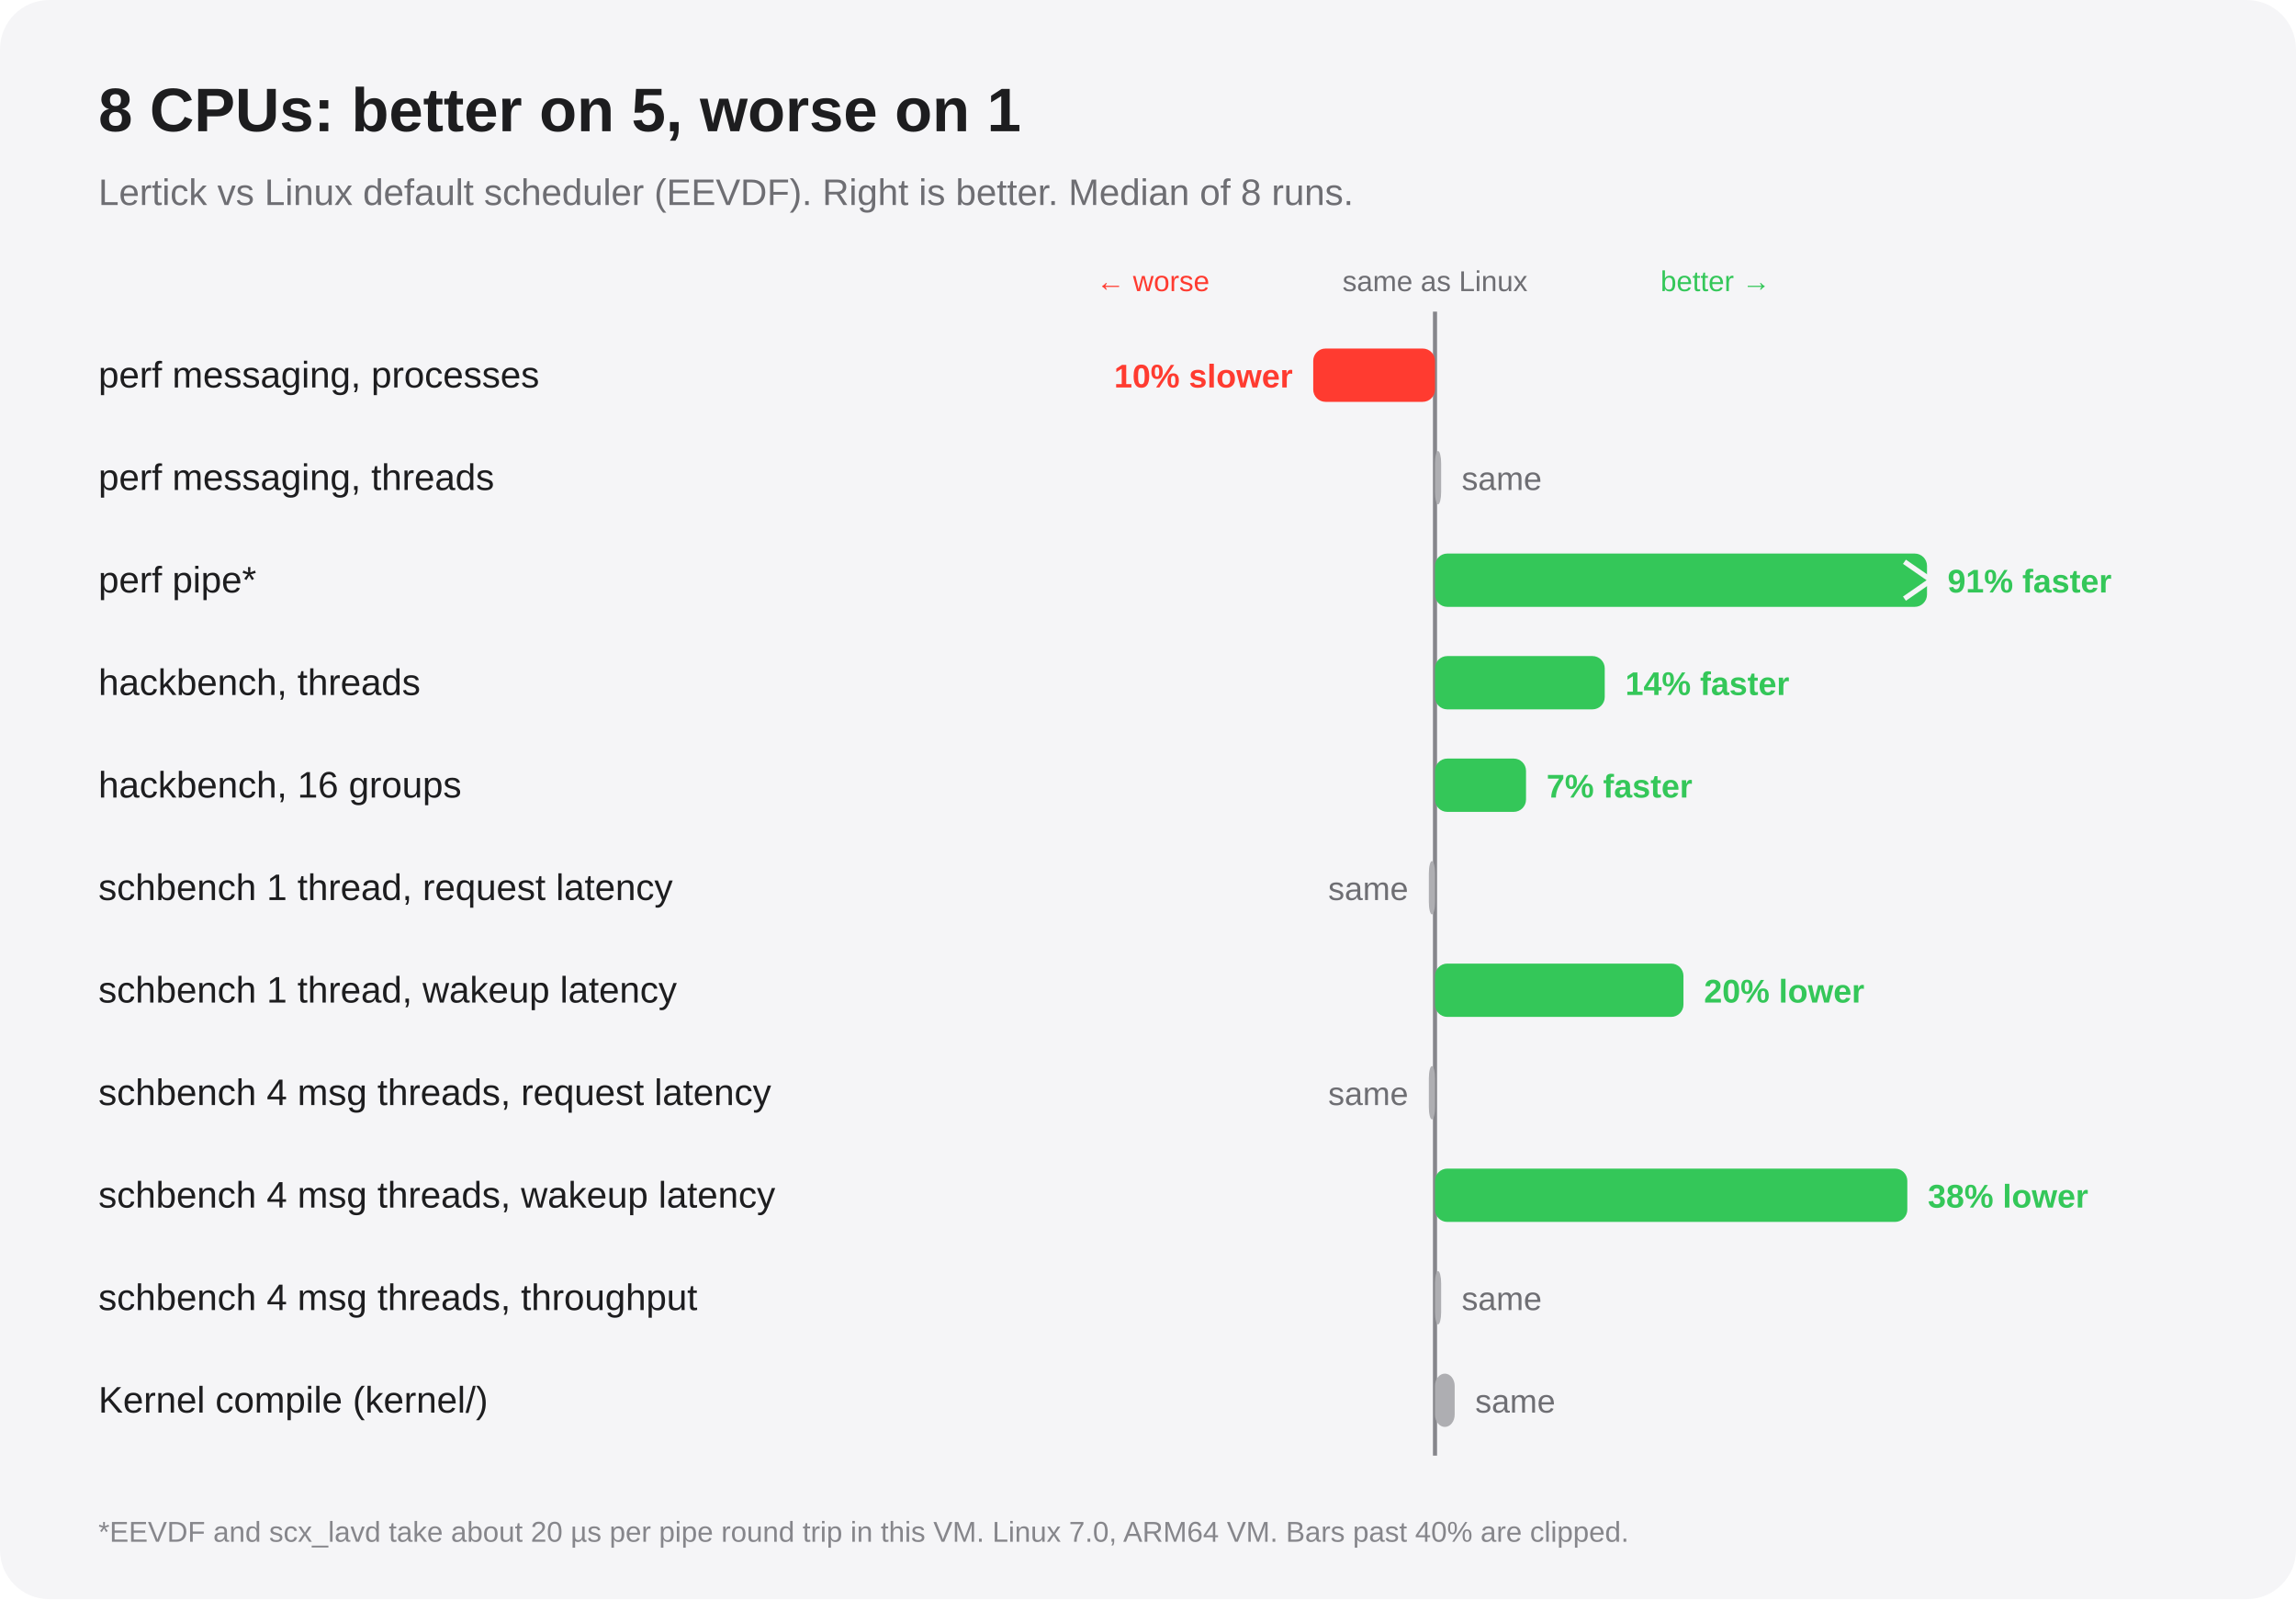
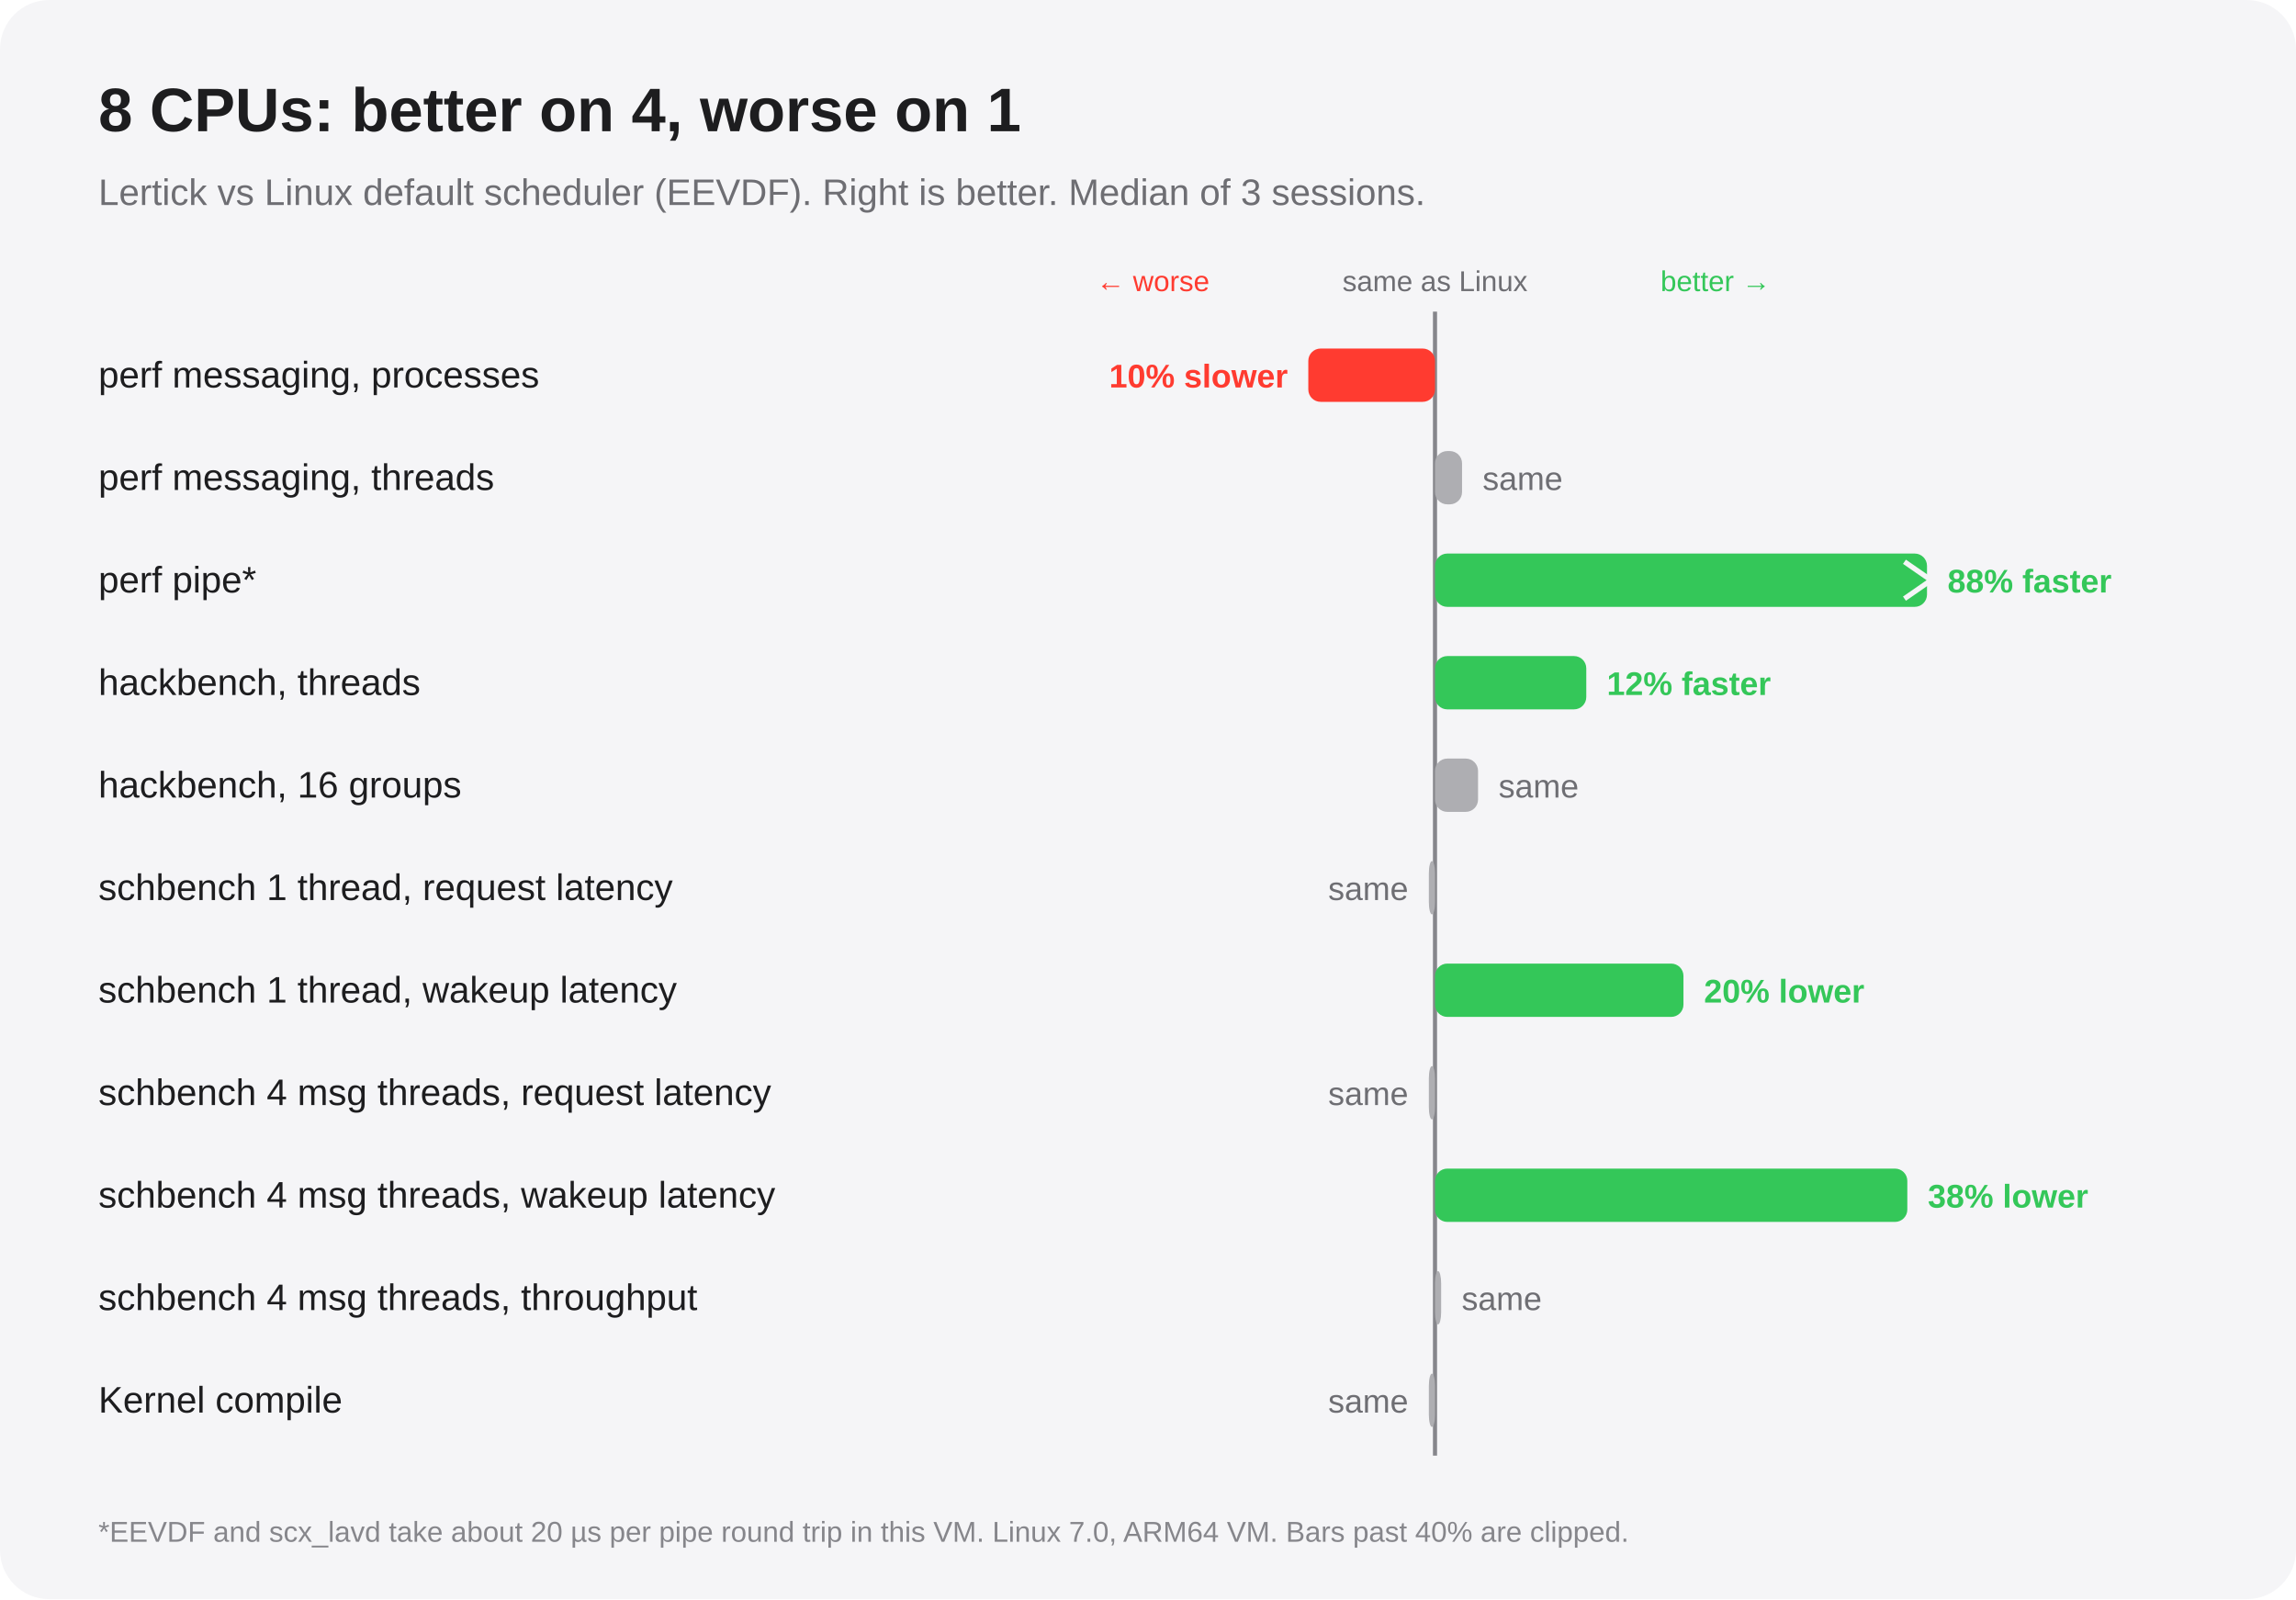
<svg xmlns="http://www.w3.org/2000/svg" width="1120" height="780" viewBox="0 0 1120 780" role="img" aria-labelledby="t d">
  <rect width="1120" height="780" rx="24" fill="#f5f5f7" />
-   <text x="48" y="64" font-family="-apple-system,BlinkMacSystemFont,SF Pro Display,Segoe UI,Arial,sans-serif" font-size="30" font-weight="700" fill="#1d1d1f">8 CPUs: better on 5, worse on 1</text>
-   <text x="48" y="100" font-family="-apple-system,BlinkMacSystemFont,SF Pro Display,Segoe UI,Arial,sans-serif" font-size="18" fill="#6e6e73">Lertick vs Linux default scheduler (EEVDF). Right is better. Median of 8 runs.</text>
+   <text x="48" y="64" font-family="-apple-system,BlinkMacSystemFont,SF Pro Display,Segoe UI,Arial,sans-serif" font-size="30" font-weight="700" fill="#1d1d1f">8 CPUs: better on 4, worse on 1</text>
+   <text x="48" y="100" font-family="-apple-system,BlinkMacSystemFont,SF Pro Display,Segoe UI,Arial,sans-serif" font-size="18" fill="#6e6e73">Lertick vs Linux default scheduler (EEVDF). Right is better. Median of 3 sessions.</text>
  <line x1="700" y1="152" x2="700" y2="710" stroke="#86868b" stroke-width="2" />
  <text x="700" y="142" text-anchor="middle" font-family="-apple-system,BlinkMacSystemFont,SF Pro Display,Segoe UI,Arial,sans-serif" font-size="14" fill="#6e6e73">same as Linux</text>
  <text x="590" y="142" text-anchor="end" font-family="-apple-system,BlinkMacSystemFont,SF Pro Display,Segoe UI,Arial,sans-serif" font-size="14" fill="#ff3b30">← worse</text>
  <text x="810" y="142" font-family="-apple-system,BlinkMacSystemFont,SF Pro Display,Segoe UI,Arial,sans-serif" font-size="14" fill="#34c759">better →</text>
  <text x="48" y="189" font-family="-apple-system,BlinkMacSystemFont,SF Pro Display,Segoe UI,Arial,sans-serif" font-size="18" fill="#1d1d1f">perf messaging, processes</text>
-   <rect x="640.6" y="170" width="59.4" height="26" rx="6" fill="#ff3b30" />
-   <text x="630.6" y="189" text-anchor="end" font-family="-apple-system,BlinkMacSystemFont,SF Pro Display,Segoe UI,Arial,sans-serif" font-size="16" font-weight="700" fill="#ff3b30">10% slower</text>
+   <rect x="638.2" y="170" width="61.8" height="26" rx="6" fill="#ff3b30" />
+   <text x="628.2" y="189" text-anchor="end" font-family="-apple-system,BlinkMacSystemFont,SF Pro Display,Segoe UI,Arial,sans-serif" font-size="16" font-weight="700" fill="#ff3b30">10% slower</text>
  <text x="48" y="239" font-family="-apple-system,BlinkMacSystemFont,SF Pro Display,Segoe UI,Arial,sans-serif" font-size="18" fill="#1d1d1f">perf messaging, threads</text>
-   <rect x="700.0" y="220" width="3.0" height="26" rx="6" fill="#aeaeb2" />
-   <text x="713.0" y="239" font-family="-apple-system,BlinkMacSystemFont,SF Pro Display,Segoe UI,Arial,sans-serif" font-size="16" font-weight="400" fill="#6e6e73">same</text>
+   <rect x="700.0" y="220" width="13.2" height="26" rx="6" fill="#aeaeb2" />
+   <text x="723.2" y="239" font-family="-apple-system,BlinkMacSystemFont,SF Pro Display,Segoe UI,Arial,sans-serif" font-size="16" font-weight="400" fill="#6e6e73">same</text>
  <text x="48" y="289" font-family="-apple-system,BlinkMacSystemFont,SF Pro Display,Segoe UI,Arial,sans-serif" font-size="18" fill="#1d1d1f">perf pipe*</text>
  <rect x="700.0" y="270" width="240.0" height="26" rx="6" fill="#34c759" />
  <path d="M929.0 274 L942.0 283.0 L929.0 292" fill="none" stroke="#f5f5f7" stroke-width="2.5" />
-   <text x="950.0" y="289" font-family="-apple-system,BlinkMacSystemFont,SF Pro Display,Segoe UI,Arial,sans-serif" font-size="16" font-weight="700" fill="#34c759">91% faster</text>
+   <text x="950.0" y="289" font-family="-apple-system,BlinkMacSystemFont,SF Pro Display,Segoe UI,Arial,sans-serif" font-size="16" font-weight="700" fill="#34c759">88% faster</text>
  <text x="48" y="339" font-family="-apple-system,BlinkMacSystemFont,SF Pro Display,Segoe UI,Arial,sans-serif" font-size="18" fill="#1d1d1f">hackbench, threads</text>
-   <rect x="700.0" y="320" width="82.8" height="26" rx="6" fill="#34c759" />
-   <text x="792.8" y="339" font-family="-apple-system,BlinkMacSystemFont,SF Pro Display,Segoe UI,Arial,sans-serif" font-size="16" font-weight="700" fill="#34c759">14% faster</text>
+   <rect x="700.0" y="320" width="73.8" height="26" rx="6" fill="#34c759" />
+   <text x="783.8" y="339" font-family="-apple-system,BlinkMacSystemFont,SF Pro Display,Segoe UI,Arial,sans-serif" font-size="16" font-weight="700" fill="#34c759">12% faster</text>
  <text x="48" y="389" font-family="-apple-system,BlinkMacSystemFont,SF Pro Display,Segoe UI,Arial,sans-serif" font-size="18" fill="#1d1d1f">hackbench, 16 groups</text>
-   <rect x="700.0" y="370" width="44.4" height="26" rx="6" fill="#34c759" />
-   <text x="754.4" y="389" font-family="-apple-system,BlinkMacSystemFont,SF Pro Display,Segoe UI,Arial,sans-serif" font-size="16" font-weight="700" fill="#34c759">7% faster</text>
+   <rect x="700.0" y="370" width="21.0" height="26" rx="6" fill="#aeaeb2" />
+   <text x="731.0" y="389" font-family="-apple-system,BlinkMacSystemFont,SF Pro Display,Segoe UI,Arial,sans-serif" font-size="16" font-weight="400" fill="#6e6e73">same</text>
  <text x="48" y="439" font-family="-apple-system,BlinkMacSystemFont,SF Pro Display,Segoe UI,Arial,sans-serif" font-size="18" fill="#1d1d1f">schbench 1 thread, request latency</text>
  <rect x="697.0" y="420" width="3.0" height="26" rx="6" fill="#aeaeb2" />
  <text x="687.0" y="439" text-anchor="end" font-family="-apple-system,BlinkMacSystemFont,SF Pro Display,Segoe UI,Arial,sans-serif" font-size="16" font-weight="400" fill="#6e6e73">same</text>
  <text x="48" y="489" font-family="-apple-system,BlinkMacSystemFont,SF Pro Display,Segoe UI,Arial,sans-serif" font-size="18" fill="#1d1d1f">schbench 1 thread, wakeup latency</text>
  <rect x="700.0" y="470" width="121.2" height="26" rx="6" fill="#34c759" />
  <text x="831.2" y="489" font-family="-apple-system,BlinkMacSystemFont,SF Pro Display,Segoe UI,Arial,sans-serif" font-size="16" font-weight="700" fill="#34c759">20% lower</text>
  <text x="48" y="539" font-family="-apple-system,BlinkMacSystemFont,SF Pro Display,Segoe UI,Arial,sans-serif" font-size="18" fill="#1d1d1f">schbench 4 msg threads, request latency</text>
  <rect x="697.0" y="520" width="3.0" height="26" rx="6" fill="#aeaeb2" />
  <text x="687.0" y="539" text-anchor="end" font-family="-apple-system,BlinkMacSystemFont,SF Pro Display,Segoe UI,Arial,sans-serif" font-size="16" font-weight="400" fill="#6e6e73">same</text>
  <text x="48" y="589" font-family="-apple-system,BlinkMacSystemFont,SF Pro Display,Segoe UI,Arial,sans-serif" font-size="18" fill="#1d1d1f">schbench 4 msg threads, wakeup latency</text>
  <rect x="700.0" y="570" width="230.4" height="26" rx="6" fill="#34c759" />
  <text x="940.4" y="589" font-family="-apple-system,BlinkMacSystemFont,SF Pro Display,Segoe UI,Arial,sans-serif" font-size="16" font-weight="700" fill="#34c759">38% lower</text>
  <text x="48" y="639" font-family="-apple-system,BlinkMacSystemFont,SF Pro Display,Segoe UI,Arial,sans-serif" font-size="18" fill="#1d1d1f">schbench 4 msg threads, throughput</text>
  <rect x="700.0" y="620" width="3.0" height="26" rx="6" fill="#aeaeb2" />
  <text x="713.0" y="639" font-family="-apple-system,BlinkMacSystemFont,SF Pro Display,Segoe UI,Arial,sans-serif" font-size="16" font-weight="400" fill="#6e6e73">same</text>
-   <text x="48" y="689" font-family="-apple-system,BlinkMacSystemFont,SF Pro Display,Segoe UI,Arial,sans-serif" font-size="18" fill="#1d1d1f">Kernel compile (kernel/)</text>
-   <rect x="700.0" y="670" width="9.6" height="26" rx="6" fill="#aeaeb2" />
-   <text x="719.6" y="689" font-family="-apple-system,BlinkMacSystemFont,SF Pro Display,Segoe UI,Arial,sans-serif" font-size="16" font-weight="400" fill="#6e6e73">same</text>
+   <text x="48" y="689" font-family="-apple-system,BlinkMacSystemFont,SF Pro Display,Segoe UI,Arial,sans-serif" font-size="18" fill="#1d1d1f">Kernel compile</text>
+   <rect x="697.0" y="670" width="3.0" height="26" rx="6" fill="#aeaeb2" />
+   <text x="687.0" y="689" text-anchor="end" font-family="-apple-system,BlinkMacSystemFont,SF Pro Display,Segoe UI,Arial,sans-serif" font-size="16" font-weight="400" fill="#6e6e73">same</text>
  <text x="48" y="752" font-family="-apple-system,BlinkMacSystemFont,SF Pro Display,Segoe UI,Arial,sans-serif" font-size="14" fill="#86868b">*EEVDF and scx_lavd take about 20 µs per pipe round trip in this VM. Linux 7.0, ARM64 VM. Bars past 40% are clipped.</text>
</svg>
